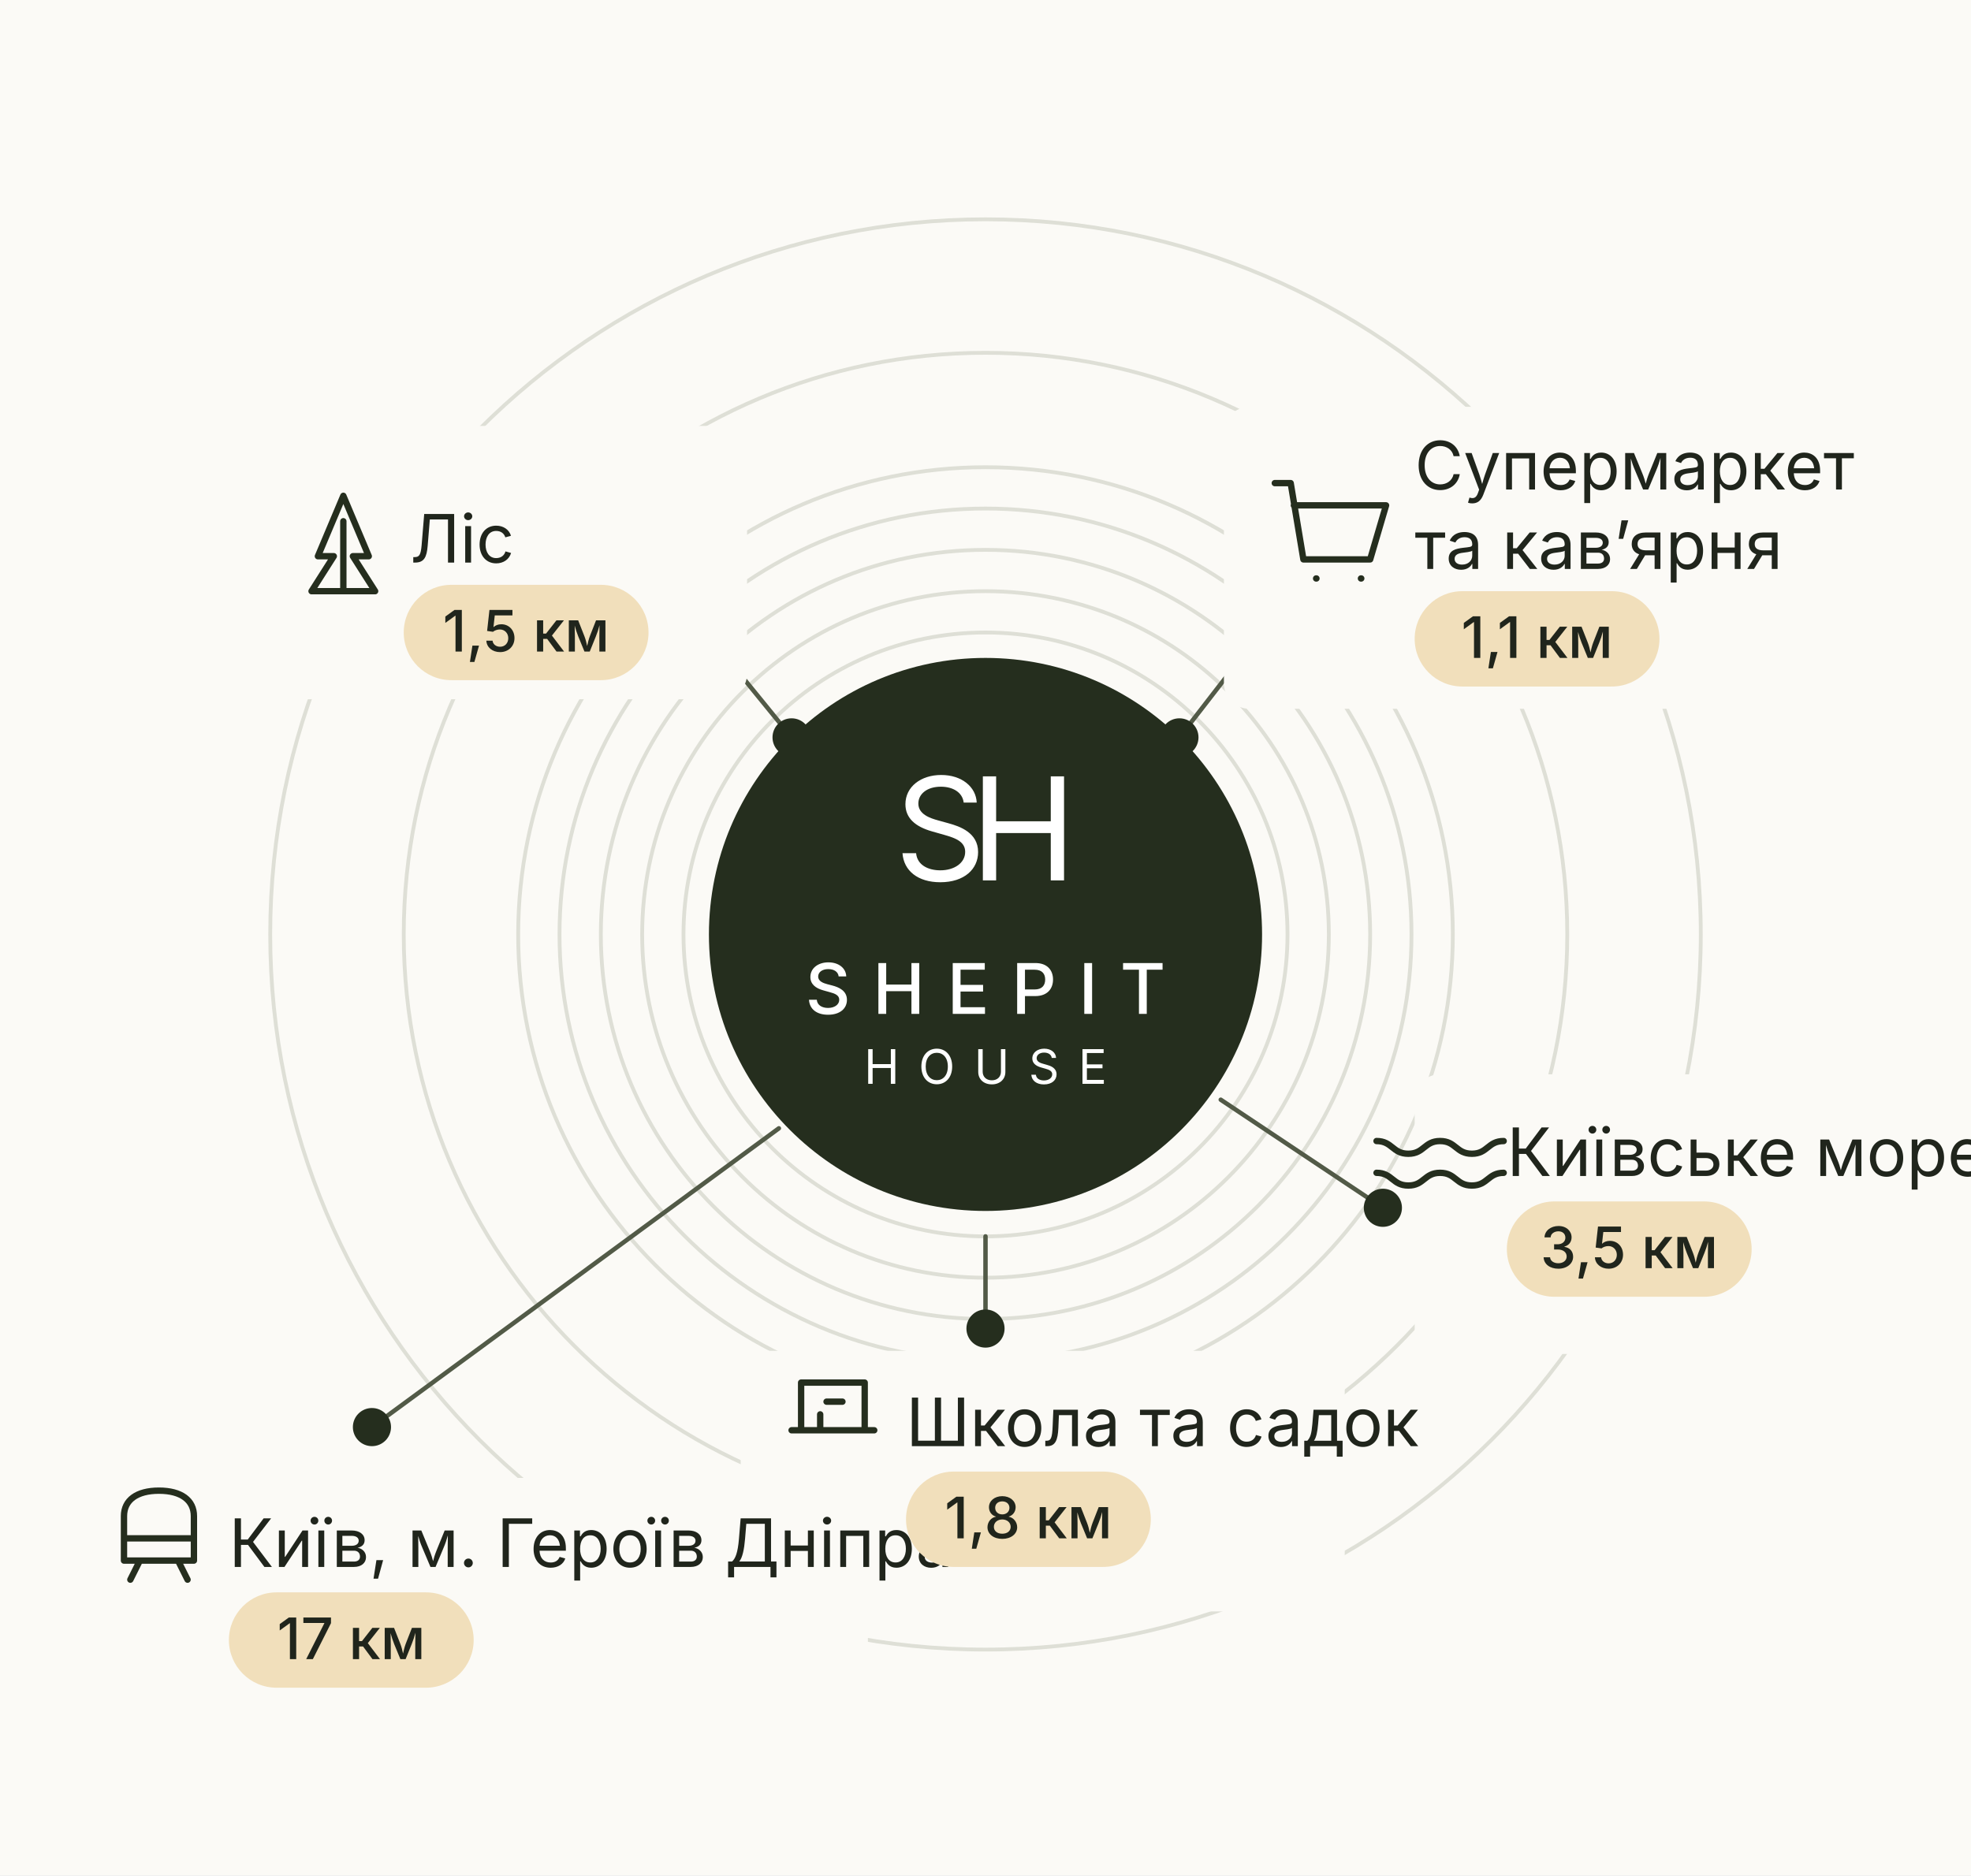
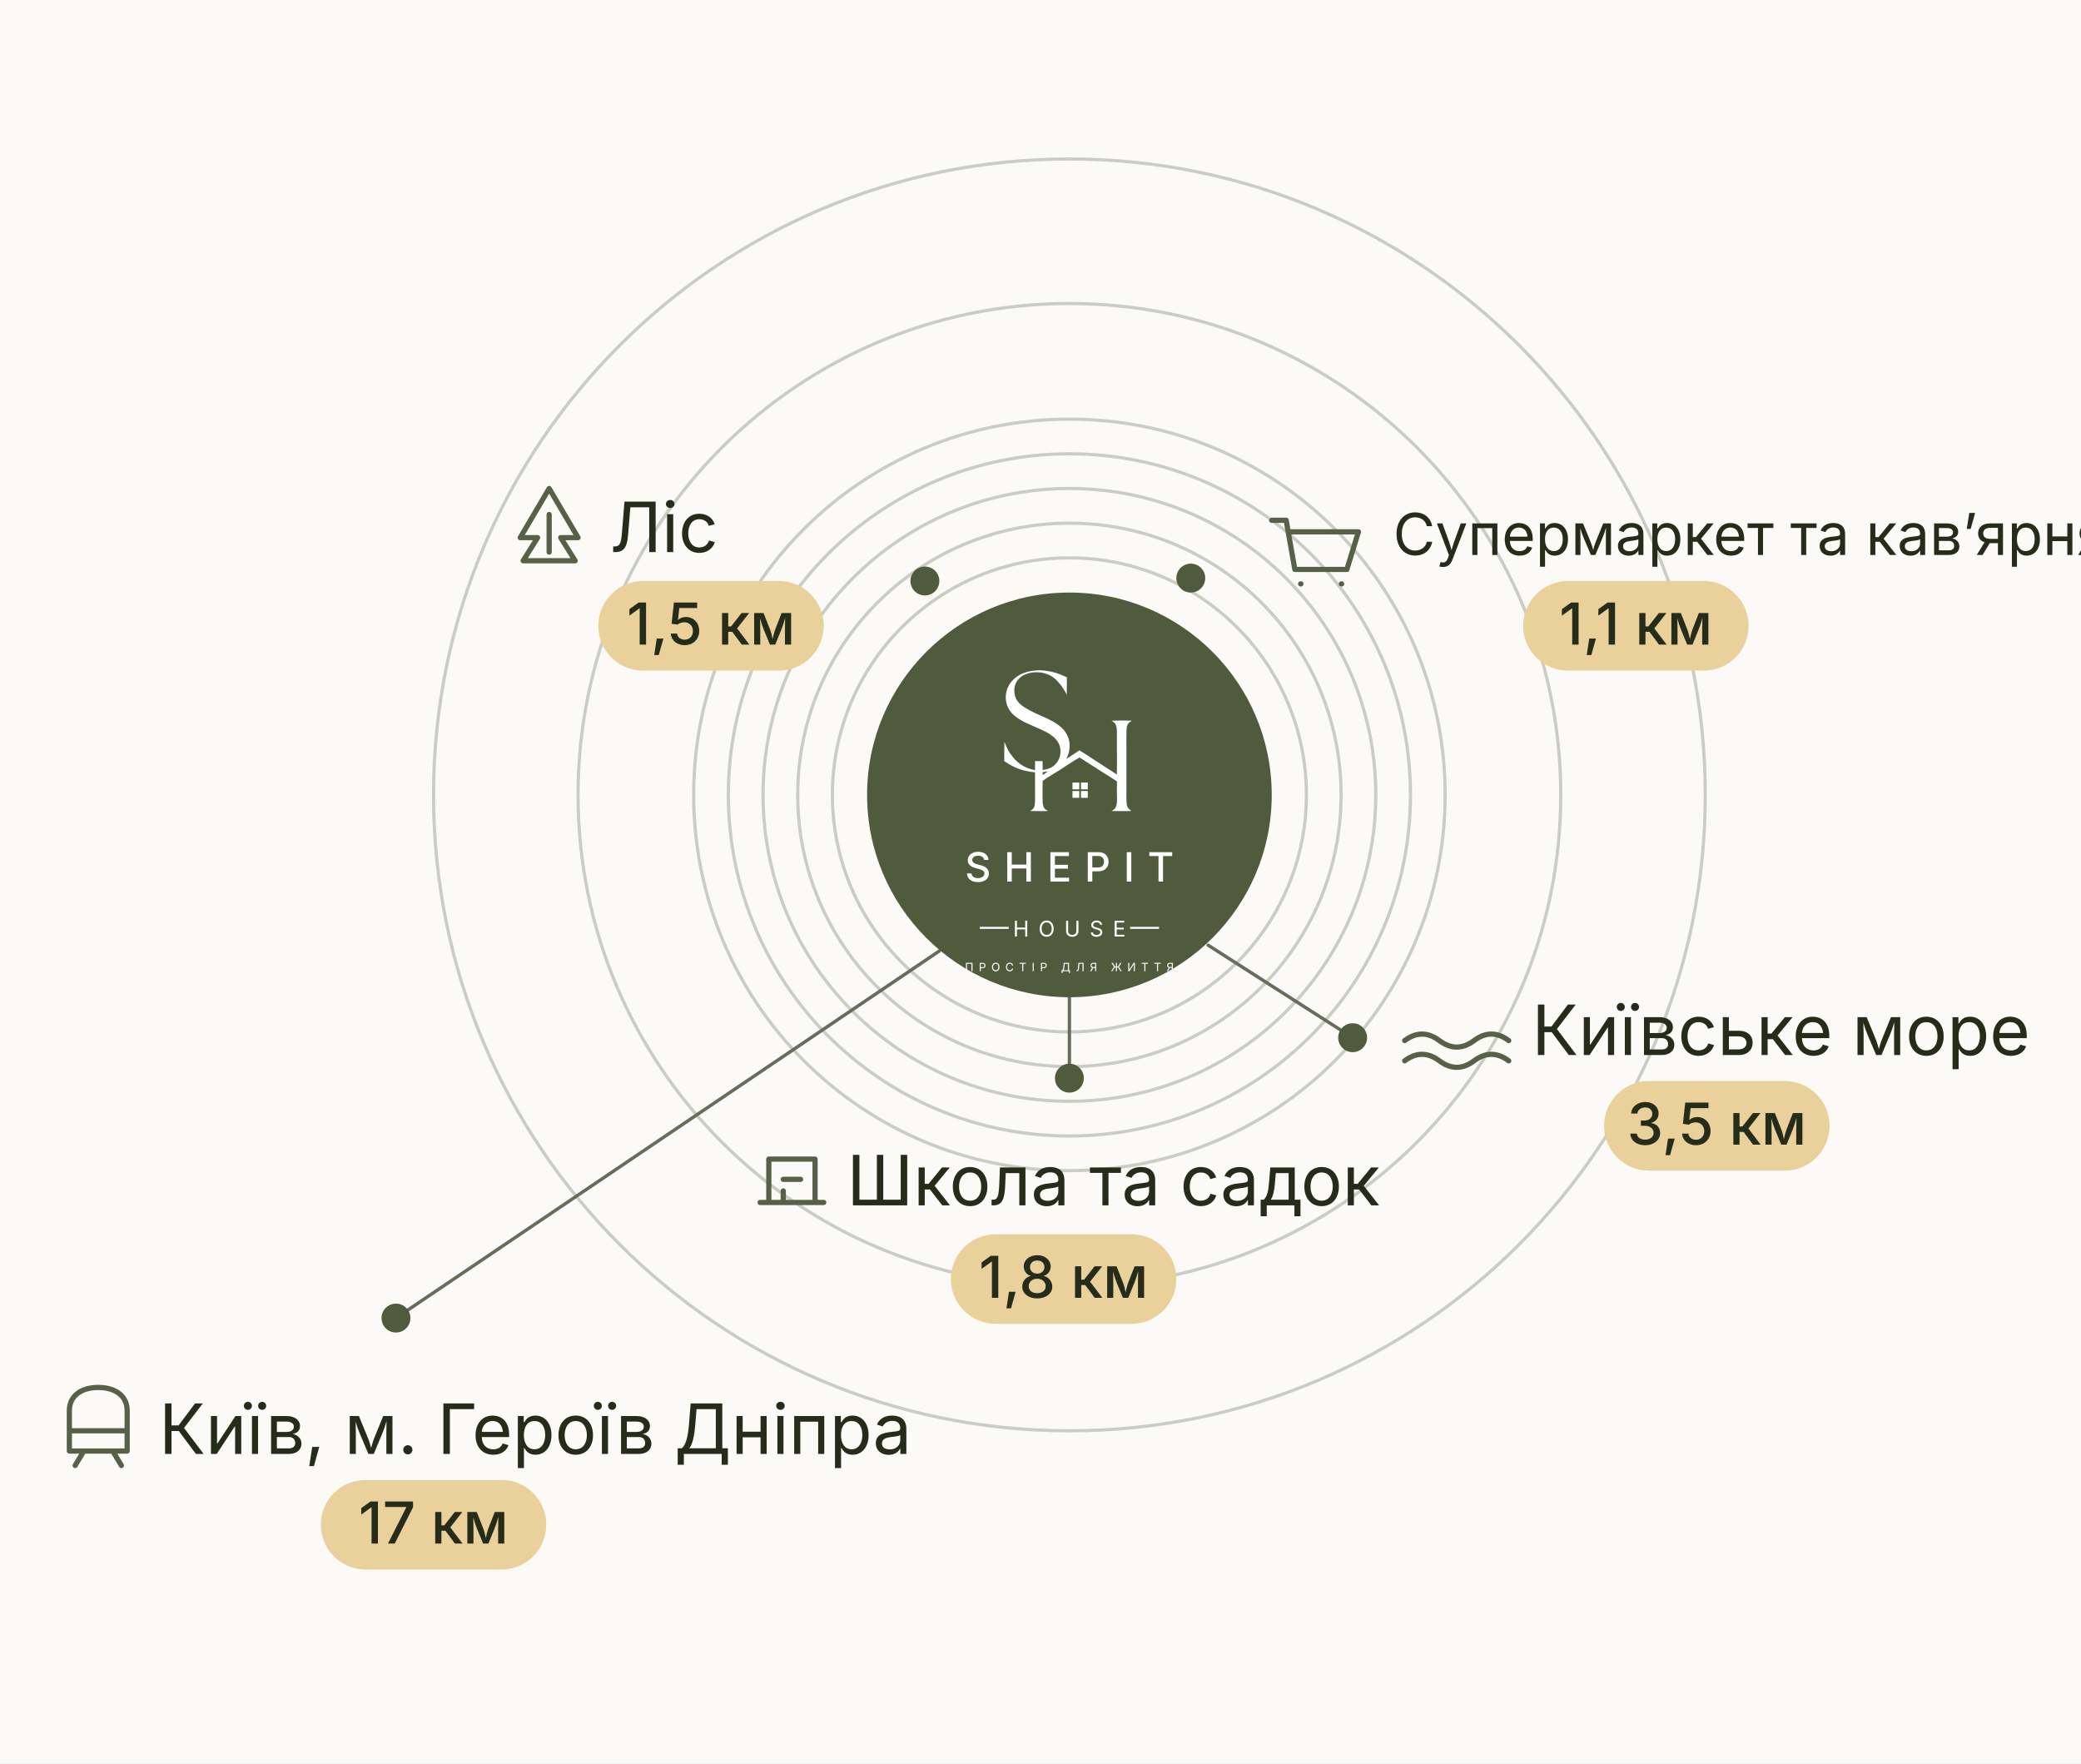
- <svg xmlns="http://www.w3.org/2000/svg" viewBox="0 0 620 590" width="620" height="590">
-   <rect width="620" height="590" fill="#fbfaf6" />
-   <g fill="none" stroke="#dedfd6" stroke-width="1.2">
-     <circle cx="310" cy="294" r="225" />
-     <circle cx="310" cy="294" r="183" />
-     <circle cx="310" cy="294" r="147" />
-     <circle cx="310" cy="294" r="134" />
-     <circle cx="310" cy="294" r="121" />
-     <circle cx="310" cy="294" r="108" />
-     <circle cx="310" cy="294" r="95" />
+ <svg xmlns="http://www.w3.org/2000/svg" viewBox="0 0 720 610" width="720" height="610" role="img" aria-labelledby="title description">
+   <rect width="720" height="610" fill="#fbfaf6" />
+   <g fill="none" stroke="#c9cdc4" stroke-width="1.1">
+     <circle cx="370" cy="275" r="220" />
+     <circle cx="370" cy="275" r="170" />
+     <circle cx="370" cy="275" r="130" />
+     <circle cx="370" cy="275" r="118" />
+     <circle cx="370" cy="275" r="106" />
+     <circle cx="370" cy="275" r="94" />
+     <circle cx="370" cy="275" r="82" />
  </g>
-   <g fill="none" stroke="#525a47" stroke-width="1.4" stroke-linecap="round">
-     <path d="M249 232 227 205" />
-     <path d="M371 232 395 201" />
-     <path d="M384 346 435 380" />
-     <path d="M310 389v29" />
-     <path d="M245 355 117 449" />
+   <g fill="none" stroke="#666d5b" stroke-width="1.15" stroke-linecap="round">
+     <path d="M370 345 370 373" />
+     <path d="M418 327 468 359" />
+     <path d="M325 329 137 456" />
  </g>
-   <g fill="#252e1e">
-     <circle cx="249" cy="232" r="6" />
-     <circle cx="371" cy="232" r="6" />
-     <circle cx="435" cy="380" r="6" />
-     <circle cx="310" cy="418" r="6" />
-     <circle cx="117" cy="449" r="6" />
-     <circle cx="310" cy="294" r="87" />
+   <g fill="#505b3d">
+     <circle cx="320" cy="201" r="5" />
+     <circle cx="412" cy="200" r="5" />
+     <circle cx="468" cy="359" r="5" />
+     <circle cx="370" cy="373" r="5" />
+     <circle cx="137" cy="456" r="5" />
+     <circle cx="370" cy="275" r="70" />
  </g>
-   <g font-family="Inter, Arial, sans-serif" text-anchor="middle" fill="#fff">
-     <text x="310" y="277" font-size="45" font-weight="400" letter-spacing="-5">SH</text>
-     <text x="310" y="319" font-size="22" font-weight="500" letter-spacing="7">SHEPIT</text>
-     <text x="310" y="341" font-size="15" font-weight="400" letter-spacing="6">HOUSE</text>
+   <g id="shepit-brand" fill="#fff">
+     <g transform="translate(278.3 205) scale(.095)">
+       <path d="M976.46 691.87H1001.22V716.604H976.46V691.87Z" fill="#FFFFFF" />
+       <path d="M976.46 722.787H1001.22V747.52H976.46V722.787Z" fill="#FFFFFF" />
+       <path d="M1007.41 691.87H1032.18V716.604H1007.41V691.87Z" fill="#FFFFFF" />
+       <path d="M1007.41 722.787H1032.18V747.52H1007.41V722.787Z" fill="#FFFFFF" />
+       <path fill-rule="evenodd" clip-rule="evenodd" d="M845.339 283.48C868.01 281.107 904.835 287.901 926.089 295.887C936.039 299.626 956.006 308.574 956.006 308.574L955.677 371.913C955.603 371.76 931.92 322.673 898.354 303.664C840.141 270.699 746.297 298.385 767.736 378.705C776.385 404.493 800.052 417.903 822.695 430.185C870.587 456.161 941.766 472.217 961.658 529.667C970.402 554.919 965.822 582.793 954.178 605.989L1002 574.639C1020.48 585.655 1043.62 601.359 1061.99 613.383L1138.24 662.666C1138.82 629.81 1138.34 595.375 1138.35 562.395L1138.34 525.085C1138.33 512.798 1139.02 499.355 1136.12 487.486C1133.22 475.649 1128.37 472.429 1118.71 466.614C1139.66 465.661 1171.96 465.817 1193 466.605C1176.54 475.48 1173.86 483.982 1173.2 502.653C1172.54 520.978 1172.91 539.467 1172.92 557.813L1172.92 727.924C1172.92 743.352 1172.33 756.842 1174.29 772.196C1176.36 788.49 1188.97 791.767 1190.08 795.092C1187.85 796.576 1126.67 795.846 1118.69 795.624C1123.12 792.778 1124.74 792.598 1129.12 788.569C1141.61 777.078 1138.39 748.448 1138.31 731.511L1138.38 687.546C1123.33 677.355 1106.77 667.284 1091.34 657.451L1002.07 600.492C970.346 618.71 939.126 641.223 907.572 660.114C894.733 667.801 879.734 677.033 867.72 685.665C867.119 706.024 867.853 726.737 867.509 747.129C867.329 757.768 867.478 767.893 870.518 778.18C873.602 788.616 878.984 790.892 887.931 795.427C880.807 796.075 870.775 795.862 863.555 795.873C849.692 795.913 835.828 795.852 821.966 795.692C825.081 793.719 829.447 791.097 832.078 788.492C840.674 779.978 839.976 764.939 840.115 753.79C840.21 746.189 840.131 738.801 840.13 731.341L839.996 654.702C794.408 650 766.702 639.592 728.083 614.089C727.905 600.858 728.069 574.09 728.069 574.002L728.653 543.276C728.688 543.365 733.324 555.08 735.382 560.019C739.356 569.384 744.251 578.332 749.993 586.732C772.723 619.712 800.354 639.379 840.096 646.782L840.146 613.834L867.636 613.885C867.53 624.686 867.627 635.486 867.924 646.283C887.016 643.078 903.223 638.123 916.454 623.068C928.189 609.478 934.05 591.793 932.75 573.892C929.585 530.442 889.291 510.714 854.145 495.281L816.298 478.658C797.826 470.33 780.67 461.436 765.091 448.377C726.474 416.006 722.844 359.783 756.144 322.127C779.406 295.823 811.382 285.864 845.339 283.48ZM884.828 651.058C879.154 652.26 873.452 653.331 867.728 654.268C867.699 656.395 867.423 662.104 868.044 663.755L868.898 664.069C871.321 662.373 885.231 652.958 886.243 651.26L884.828 651.058Z" fill="#FFFFFF" />
+     </g>
+     <text x="370" y="305" text-anchor="middle" font-family="Inter, Arial, sans-serif" font-size="14" font-weight="500" letter-spacing="4.5">SHEPIT</text>
+     <path d="M339 321h10m42 0h10" stroke="#fff" stroke-width=".7" />
+     <text x="370" y="324" text-anchor="middle" font-family="Inter, Arial, sans-serif" font-size="7.5" letter-spacing="3.2">HOUSE</text>
+     <text x="370" y="336" text-anchor="middle" font-family="Inter, Arial, sans-serif" font-size="4" letter-spacing="1.8">ПРОСТІР ДЛЯ ЖИТТЯ</text>
  </g>
-   <g fill="#fbfaf6">
-     <rect x="89" y="134" width="146" height="86" rx="8" />
-     <rect x="385" y="128" width="226" height="95" rx="8" />
-     <rect x="445" y="338" width="170" height="88" rx="8" />
-     <rect x="233" y="425" width="190" height="82" rx="8" />
-     <rect x="20" y="465" width="253" height="82" rx="8" />
+   <g fill="none" stroke="#566148" stroke-width="1.8" stroke-linecap="round" stroke-linejoin="round">
+     <path d="M190 191v-13m0-9-10 17h6l-5 8h18l-5-8h6z" />
+     <path d="M440 180h5l3 17h18l4-13h-24m4 18h.1m14 0h.1" />
+     <path d="M486 360c4-3 8-3 12 0s8 3 12 0 8-3 12 0m-36 7c4-3 8-3 12 0s8 3 12 0 8-3 12 0" />
+     <path d="M266 416v-15h16v15m-19 0h22m-14-8h6m-6 8v-4" />
+     <path d="M24 502v-14c0-5 4-8 10-8s10 3 10 8v14H24zm0-7h20m-15 7-3 5m13-5 3 5" />
  </g>
-   <g fill="none" stroke="#252e1e" stroke-width="2" stroke-linecap="round" stroke-linejoin="round">
-     <path d="M108 164v22m-8-11 8-19 8 19h-5l7 11H98l7-11z" />
-     <path d="M401 152h5l4 24h21l5-17h-29m7 23h.1m14 0h.1" />
-     <path d="M433 359c5 0 5 4 10 4s5-4 10-4 5 4 10 4 5-4 10-4m-40 10c5 0 5 4 10 4s5-4 10-4 5 4 10 4 5-4 10-4" />
-     <path d="M252 450v-15h20v15m-23 0h26m-15-9h5m-7 9v-5" />
-     <path d="M39 491v-14c0-5 4-8 11-8s11 3 11 8v14H39zm0-7h22m-17 7-3 6m15-6 3 6" />
+   <g fill="#252c19" font-family="Inter, Arial, sans-serif" font-size="24" font-weight="400">
+     <text x="211" y="191">Ліс</text>
+     <text x="482" y="192" font-size="20">Супермаркет та кав’ярня</text>
+     <text x="530" y="365">Київське море</text>
+     <text x="293" y="417">Школа та садок</text>
+     <text x="55" y="503">Київ, м. Героїв Дніпра</text>
  </g>
-   <g font-family="Inter, Arial, sans-serif" fill="#20251c" font-size="21" font-weight="400">
-     <text x="129" y="177">Ліс</text>
-     <text x="445" y="154">Супермаркет</text>
-     <text x="445" y="179">та кав’ярня</text>
-     <text x="474" y="370">Київське море</text>
-     <text x="285" y="455">Школа та садок</text>
-     <text x="72" y="493">Київ, м. Героїв Дніпра</text>
+   <g fill="#ead09a">
+     <rect x="207" y="201" width="78" height="31" rx="15.5" />
+     <rect x="527" y="201" width="78" height="31" rx="15.5" />
+     <rect x="555" y="374" width="78" height="31" rx="15.5" />
+     <rect x="329" y="427" width="78" height="31" rx="15.5" />
+     <rect x="111" y="512" width="78" height="31" rx="15.5" />
  </g>
-   <g fill="#f1dfbb">
-     <rect x="127" y="184" width="77" height="30" rx="15" />
-     <rect x="445" y="186" width="77" height="30" rx="15" />
-     <rect x="474" y="378" width="77" height="30" rx="15" />
-     <rect x="285" y="463" width="77" height="30" rx="15" />
-     <rect x="72" y="501" width="77" height="30" rx="15" />
-   </g>
-   <g font-family="Inter, Arial, sans-serif" fill="#20251c" font-size="18" font-weight="500" text-anchor="middle">
-     <text x="165.5" y="205">1,5 км</text>
-     <text x="483.5" y="207">1,1 км</text>
-     <text x="512.5" y="399">3,5 км</text>
-     <text x="323.5" y="484">1,8 км</text>
-     <text x="110.5" y="522">17 км</text>
+   <g fill="#252c19" font-family="Inter, Arial, sans-serif" font-size="20" font-weight="500" text-anchor="middle">
+     <text x="246" y="223">1,5 км</text>
+     <text x="566" y="223">1,1 км</text>
+     <text x="594" y="396">3,5 км</text>
+     <text x="368" y="449">1,8 км</text>
+     <text x="150" y="534">17 км</text>
  </g>
</svg>
